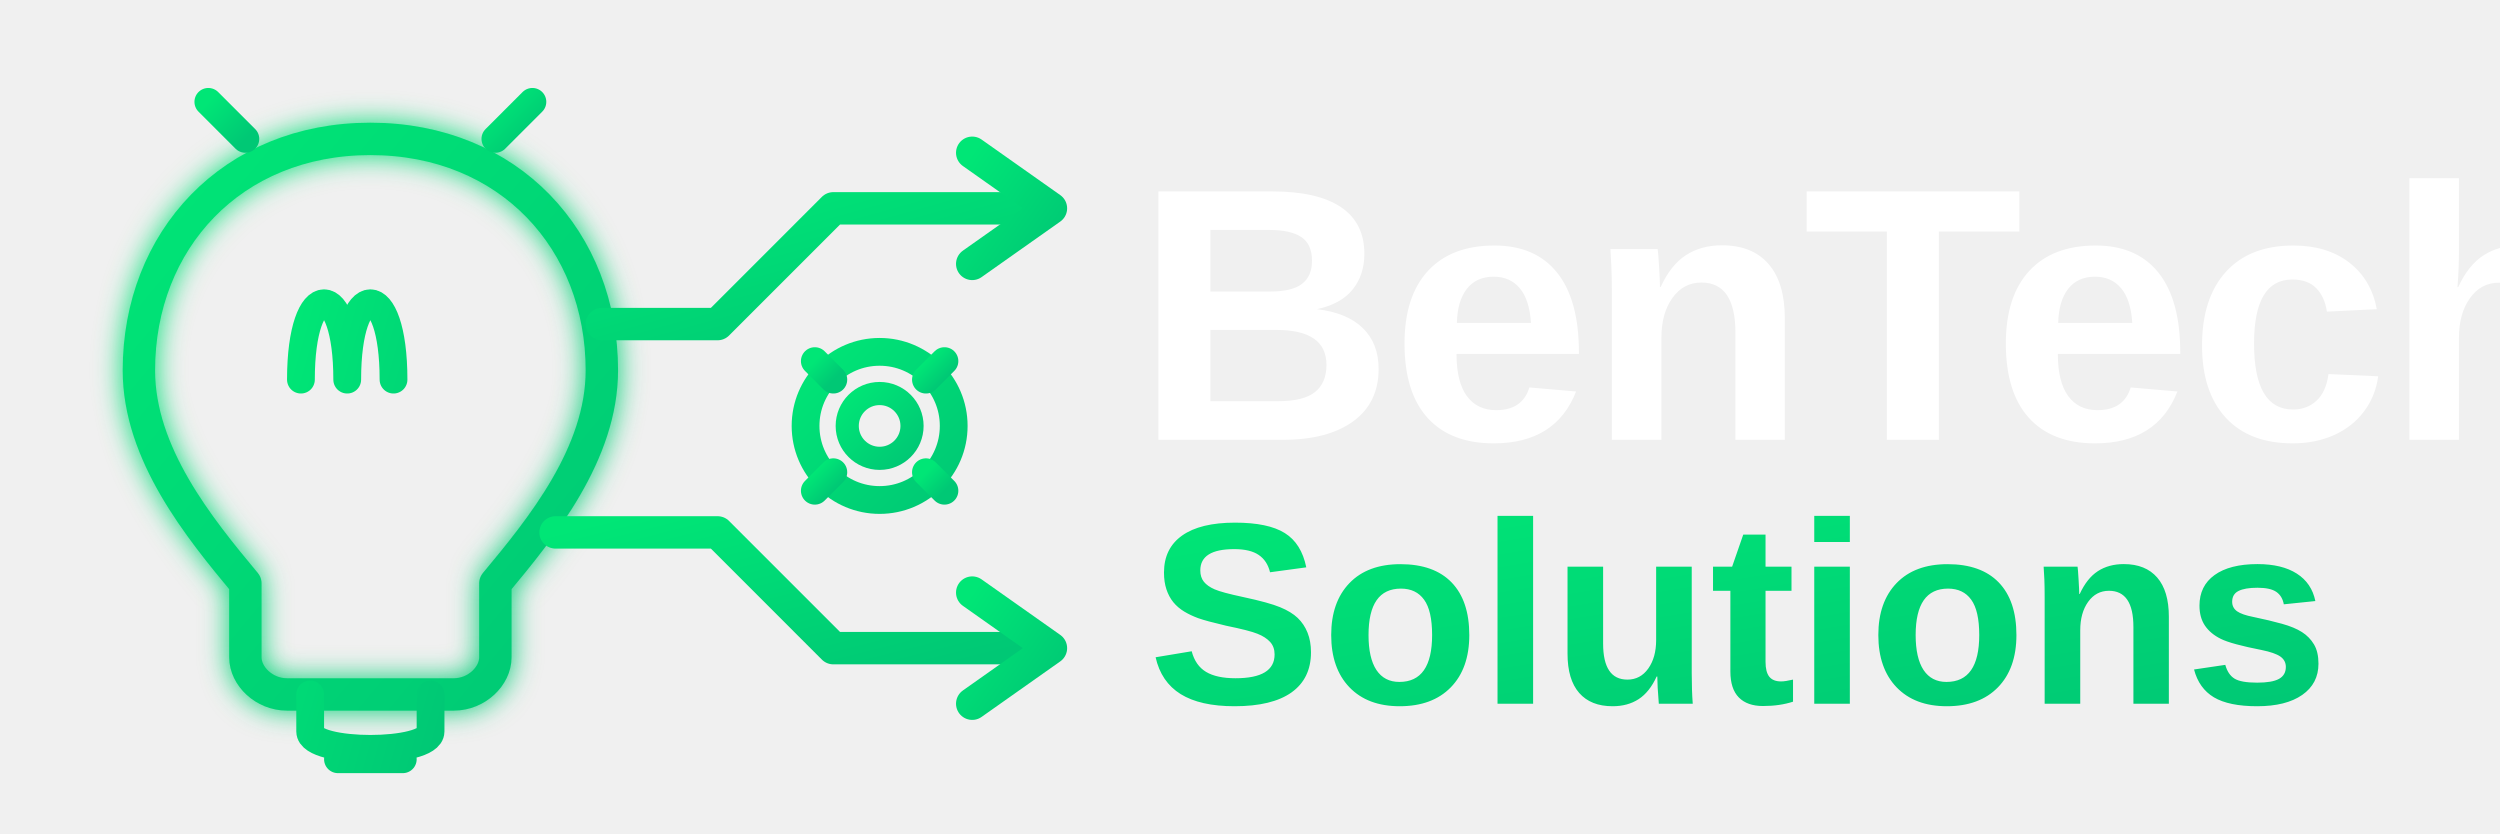
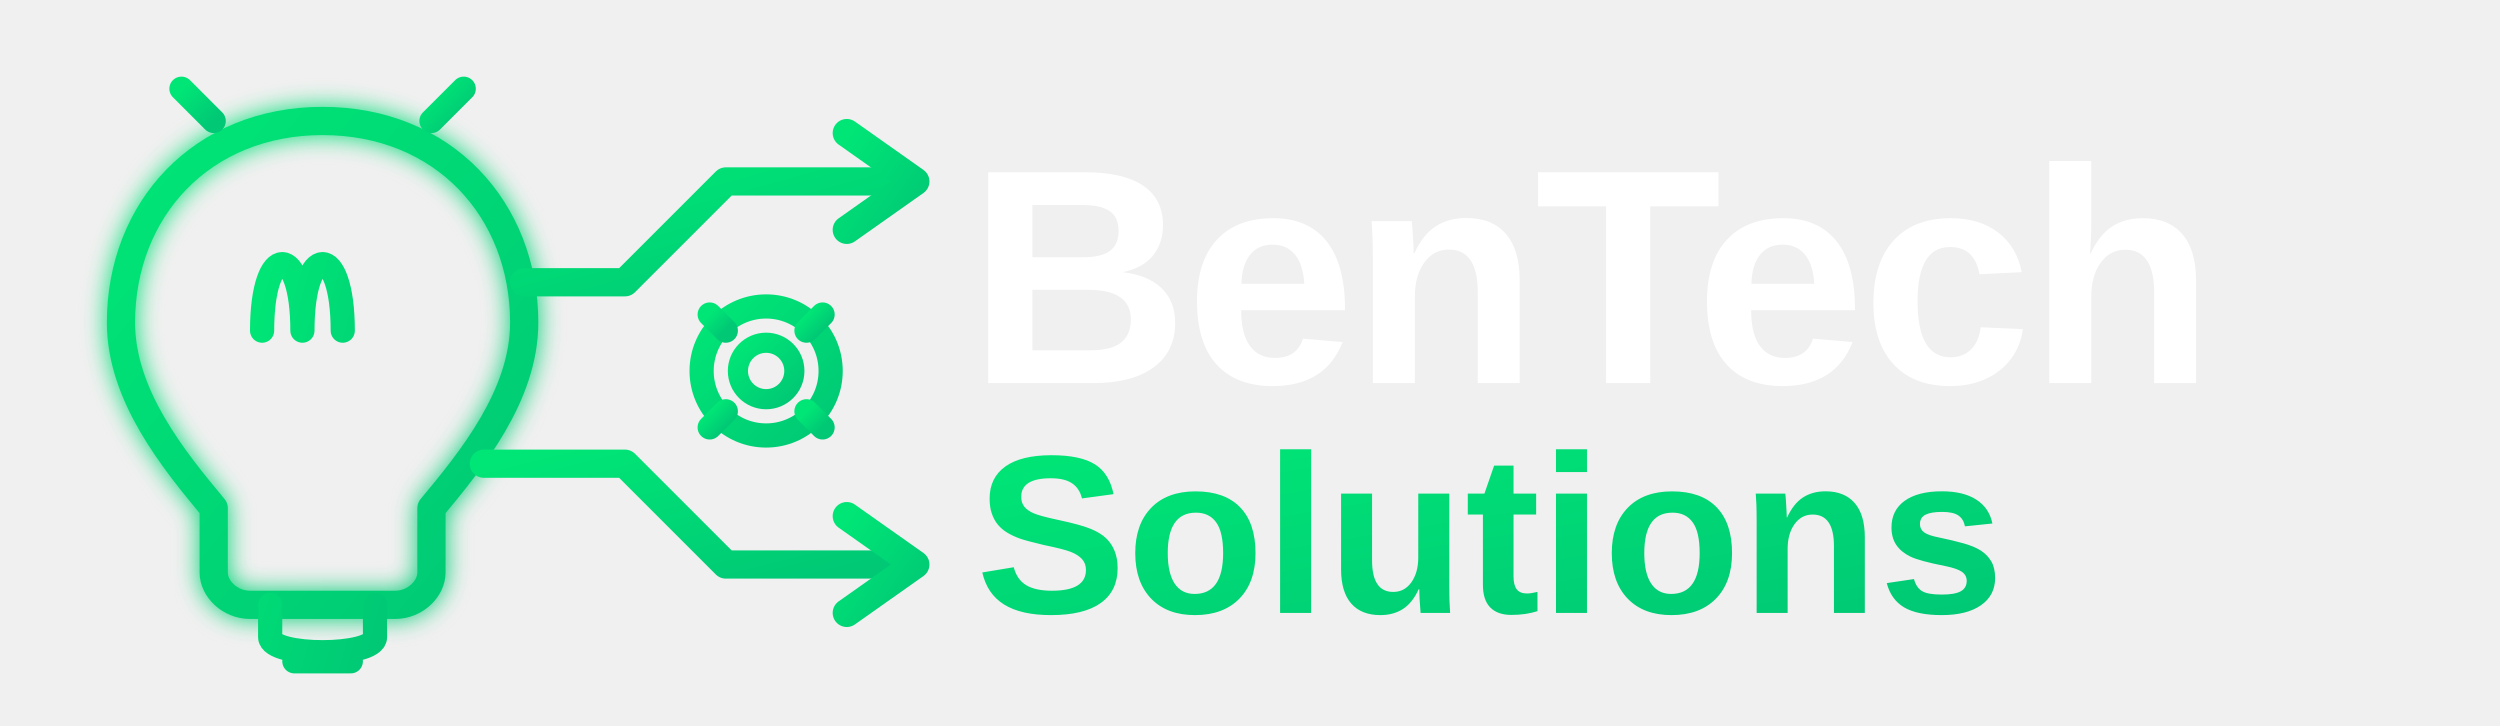
- <svg xmlns="http://www.w3.org/2000/svg" viewBox="0 0 540 180" width="100%" height="100%">
+ <svg xmlns="http://www.w3.org/2000/svg" viewBox="0 0 620 180" width="100%" height="100%">
  <defs>
    <linearGradient id="emeraldGrad" x1="0%" y1="0%" x2="100%" y2="100%">
      <stop offset="0%" stop-color="#00E676" />
      <stop offset="100%" stop-color="#00C875" />
    </linearGradient>
    <filter id="glow" x="-20%" y="-20%" width="140%" height="140%">
      <feGaussianBlur stdDeviation="3" result="blur" />
      <feComposite in="SourceGraphic" in2="blur" operator="over" />
    </filter>
  </defs>
  <g transform="translate(15, 10)">
    <path d="M 65 20 C 35 20, 15 42, 15 70 C 15 88, 28 104, 38 116 L 38 132 C 38 136, 42 140, 47 140 L 83 140 C 88 140, 92 136, 92 132 L 92 116 C 102 104, 115 88, 115 70 C 115 42, 95 20, 65 20 Z" fill="none" stroke="url(#emeraldGrad)" stroke-width="7" stroke-linecap="round" stroke-linejoin="round" filter="url(#glow)" />
    <path d="M 50 72 C 50 50, 60 50, 60 72 C 60 50, 70 50, 70 72 M 52 140 L 52 148 C 52 153, 78 153, 78 148 L 78 140 M 58 154 L 72 154" fill="none" stroke="url(#emeraldGrad)" stroke-width="6" stroke-linecap="round" stroke-linejoin="round" />
    <line x1="65" y1="2" x2="65" y2="12" stroke="url(#emeraldGrad)" stroke-width="6" stroke-linecap="round" />
    <line x1="30" y1="12" x2="38" y2="20" stroke="url(#emeraldGrad)" stroke-width="6" stroke-linecap="round" />
    <line x1="100" y1="12" x2="92" y2="20" stroke="url(#emeraldGrad)" stroke-width="6" stroke-linecap="round" />
    <path d="M 115 60 L 140 60 L 165 35 L 205 35" fill="none" stroke="url(#emeraldGrad)" stroke-width="7" stroke-linecap="round" stroke-linejoin="round" />
    <path d="M 195 23 L 212 35 L 195 47" fill="none" stroke="url(#emeraldGrad)" stroke-width="7" stroke-linecap="round" stroke-linejoin="round" />
    <path d="M 105 105 L 140 105 L 165 130 L 205 130" fill="none" stroke="url(#emeraldGrad)" stroke-width="7" stroke-linecap="round" stroke-linejoin="round" />
    <path d="M 195 118 L 212 130 L 195 142" fill="none" stroke="url(#emeraldGrad)" stroke-width="7" stroke-linecap="round" stroke-linejoin="round" />
    <g transform="translate(175, 82)">
      <circle cx="0" cy="0" r="16" fill="none" stroke="url(#emeraldGrad)" stroke-width="6" />
      <circle cx="0" cy="0" r="7" fill="none" stroke="url(#emeraldGrad)" stroke-width="5" />
      <line x1="0" y1="-21" x2="0" y2="-16" stroke="url(#emeraldGrad)" stroke-width="6" stroke-linecap="round" />
      <line x1="0" y1="16" x2="0" y2="21" stroke="url(#emeraldGrad)" stroke-width="6" stroke-linecap="round" />
      <line x1="-21" y1="0" x2="-16" y2="0" stroke="url(#emeraldGrad)" stroke-width="6" stroke-linecap="round" />
      <line x1="16" y1="0" x2="21" y2="0" stroke="url(#emeraldGrad)" stroke-width="6" stroke-linecap="round" />
      <line x1="-14" y1="-14" x2="-10" y2="-10" stroke="url(#emeraldGrad)" stroke-width="6" stroke-linecap="round" />
      <line x1="10" y1="10" x2="14" y2="14" stroke="url(#emeraldGrad)" stroke-width="6" stroke-linecap="round" />
      <line x1="-14" y1="14" x2="-10" y2="10" stroke="url(#emeraldGrad)" stroke-width="6" stroke-linecap="round" />
      <line x1="10" y1="-10" x2="14" y2="-14" stroke="url(#emeraldGrad)" stroke-width="6" stroke-linecap="round" />
    </g>
  </g>
-   <text x="245" y="95" font-family="'Plus Jakarta Sans', Arial, sans-serif" font-weight="800" font-size="78" fill="#FFFFFF" letter-spacing="-1">BenTech</text>
-   <text x="248" y="152" font-family="'Plus Jakarta Sans', Arial, sans-serif" font-weight="700" font-size="56" fill="url(#emeraldGrad)" letter-spacing="0">Solutions</text>
+   <text x="240" y="95" font-family="'Plus Jakarta Sans', Arial, sans-serif" font-weight="800" font-size="76" fill="#FFFFFF" letter-spacing="-1">BenTech</text>
+   <text x="242" y="152" font-family="'Plus Jakarta Sans', Arial, sans-serif" font-weight="700" font-size="56" fill="url(#emeraldGrad)" letter-spacing="0">Solutions</text>
</svg>
